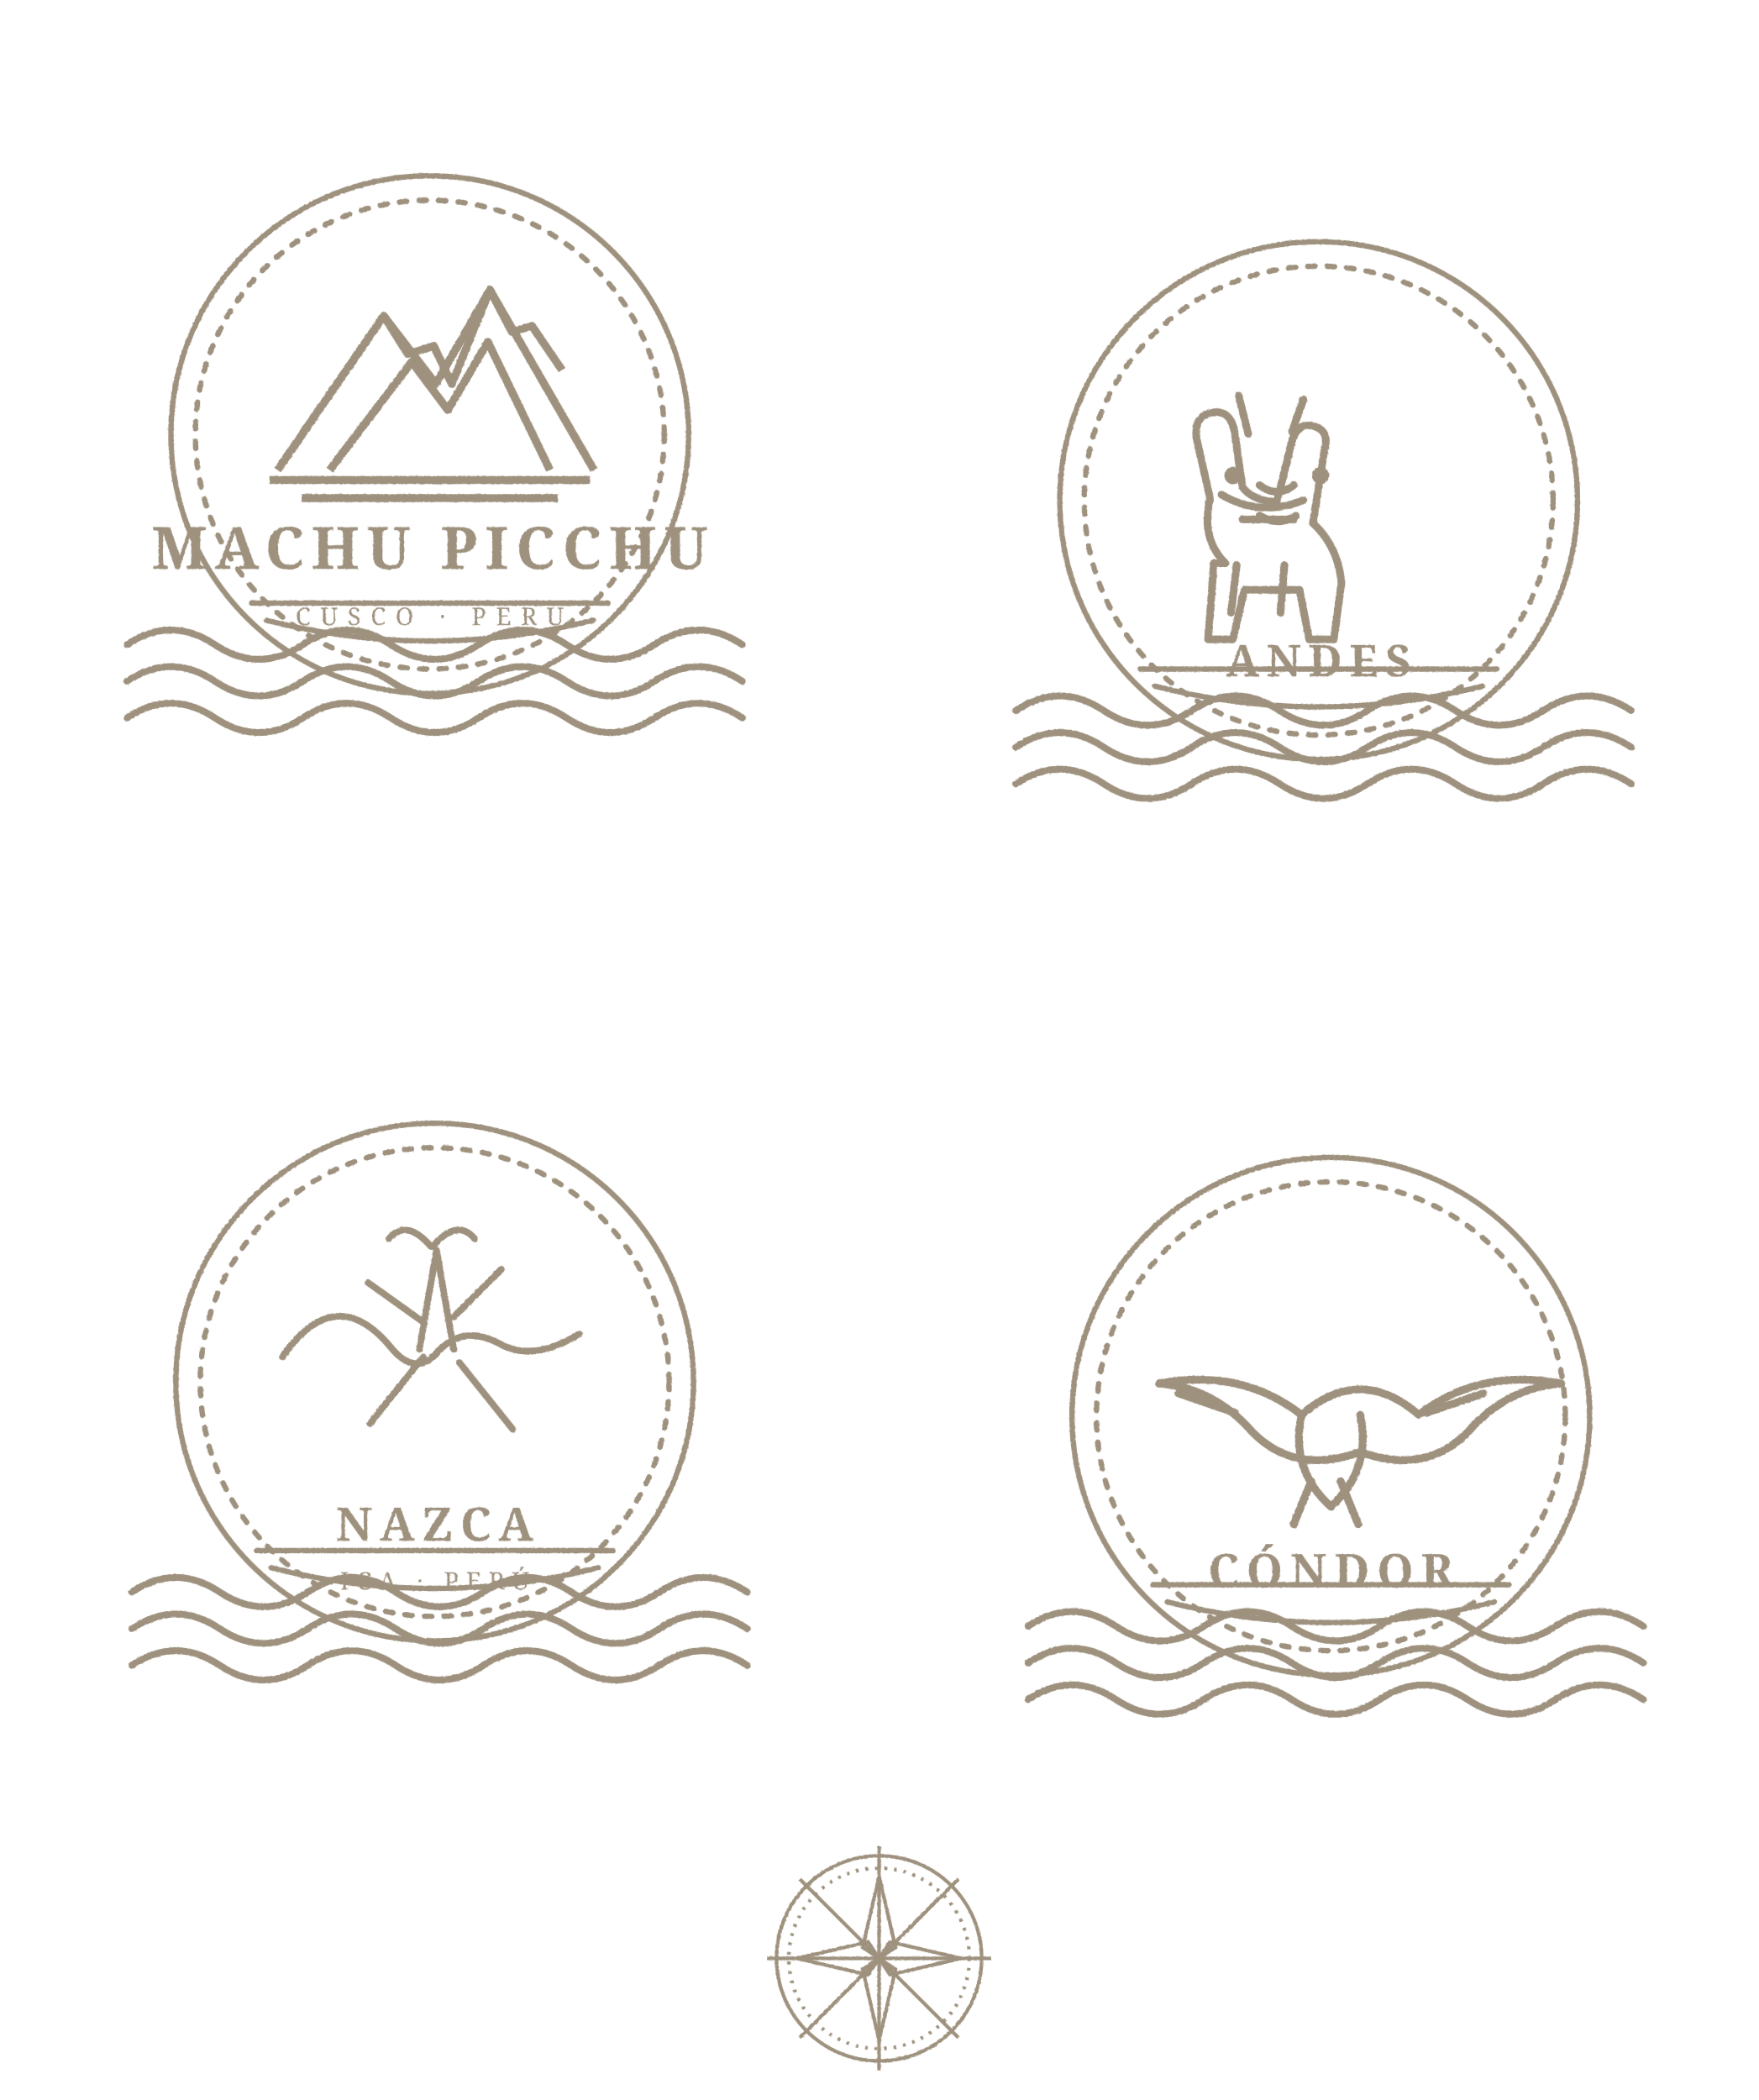
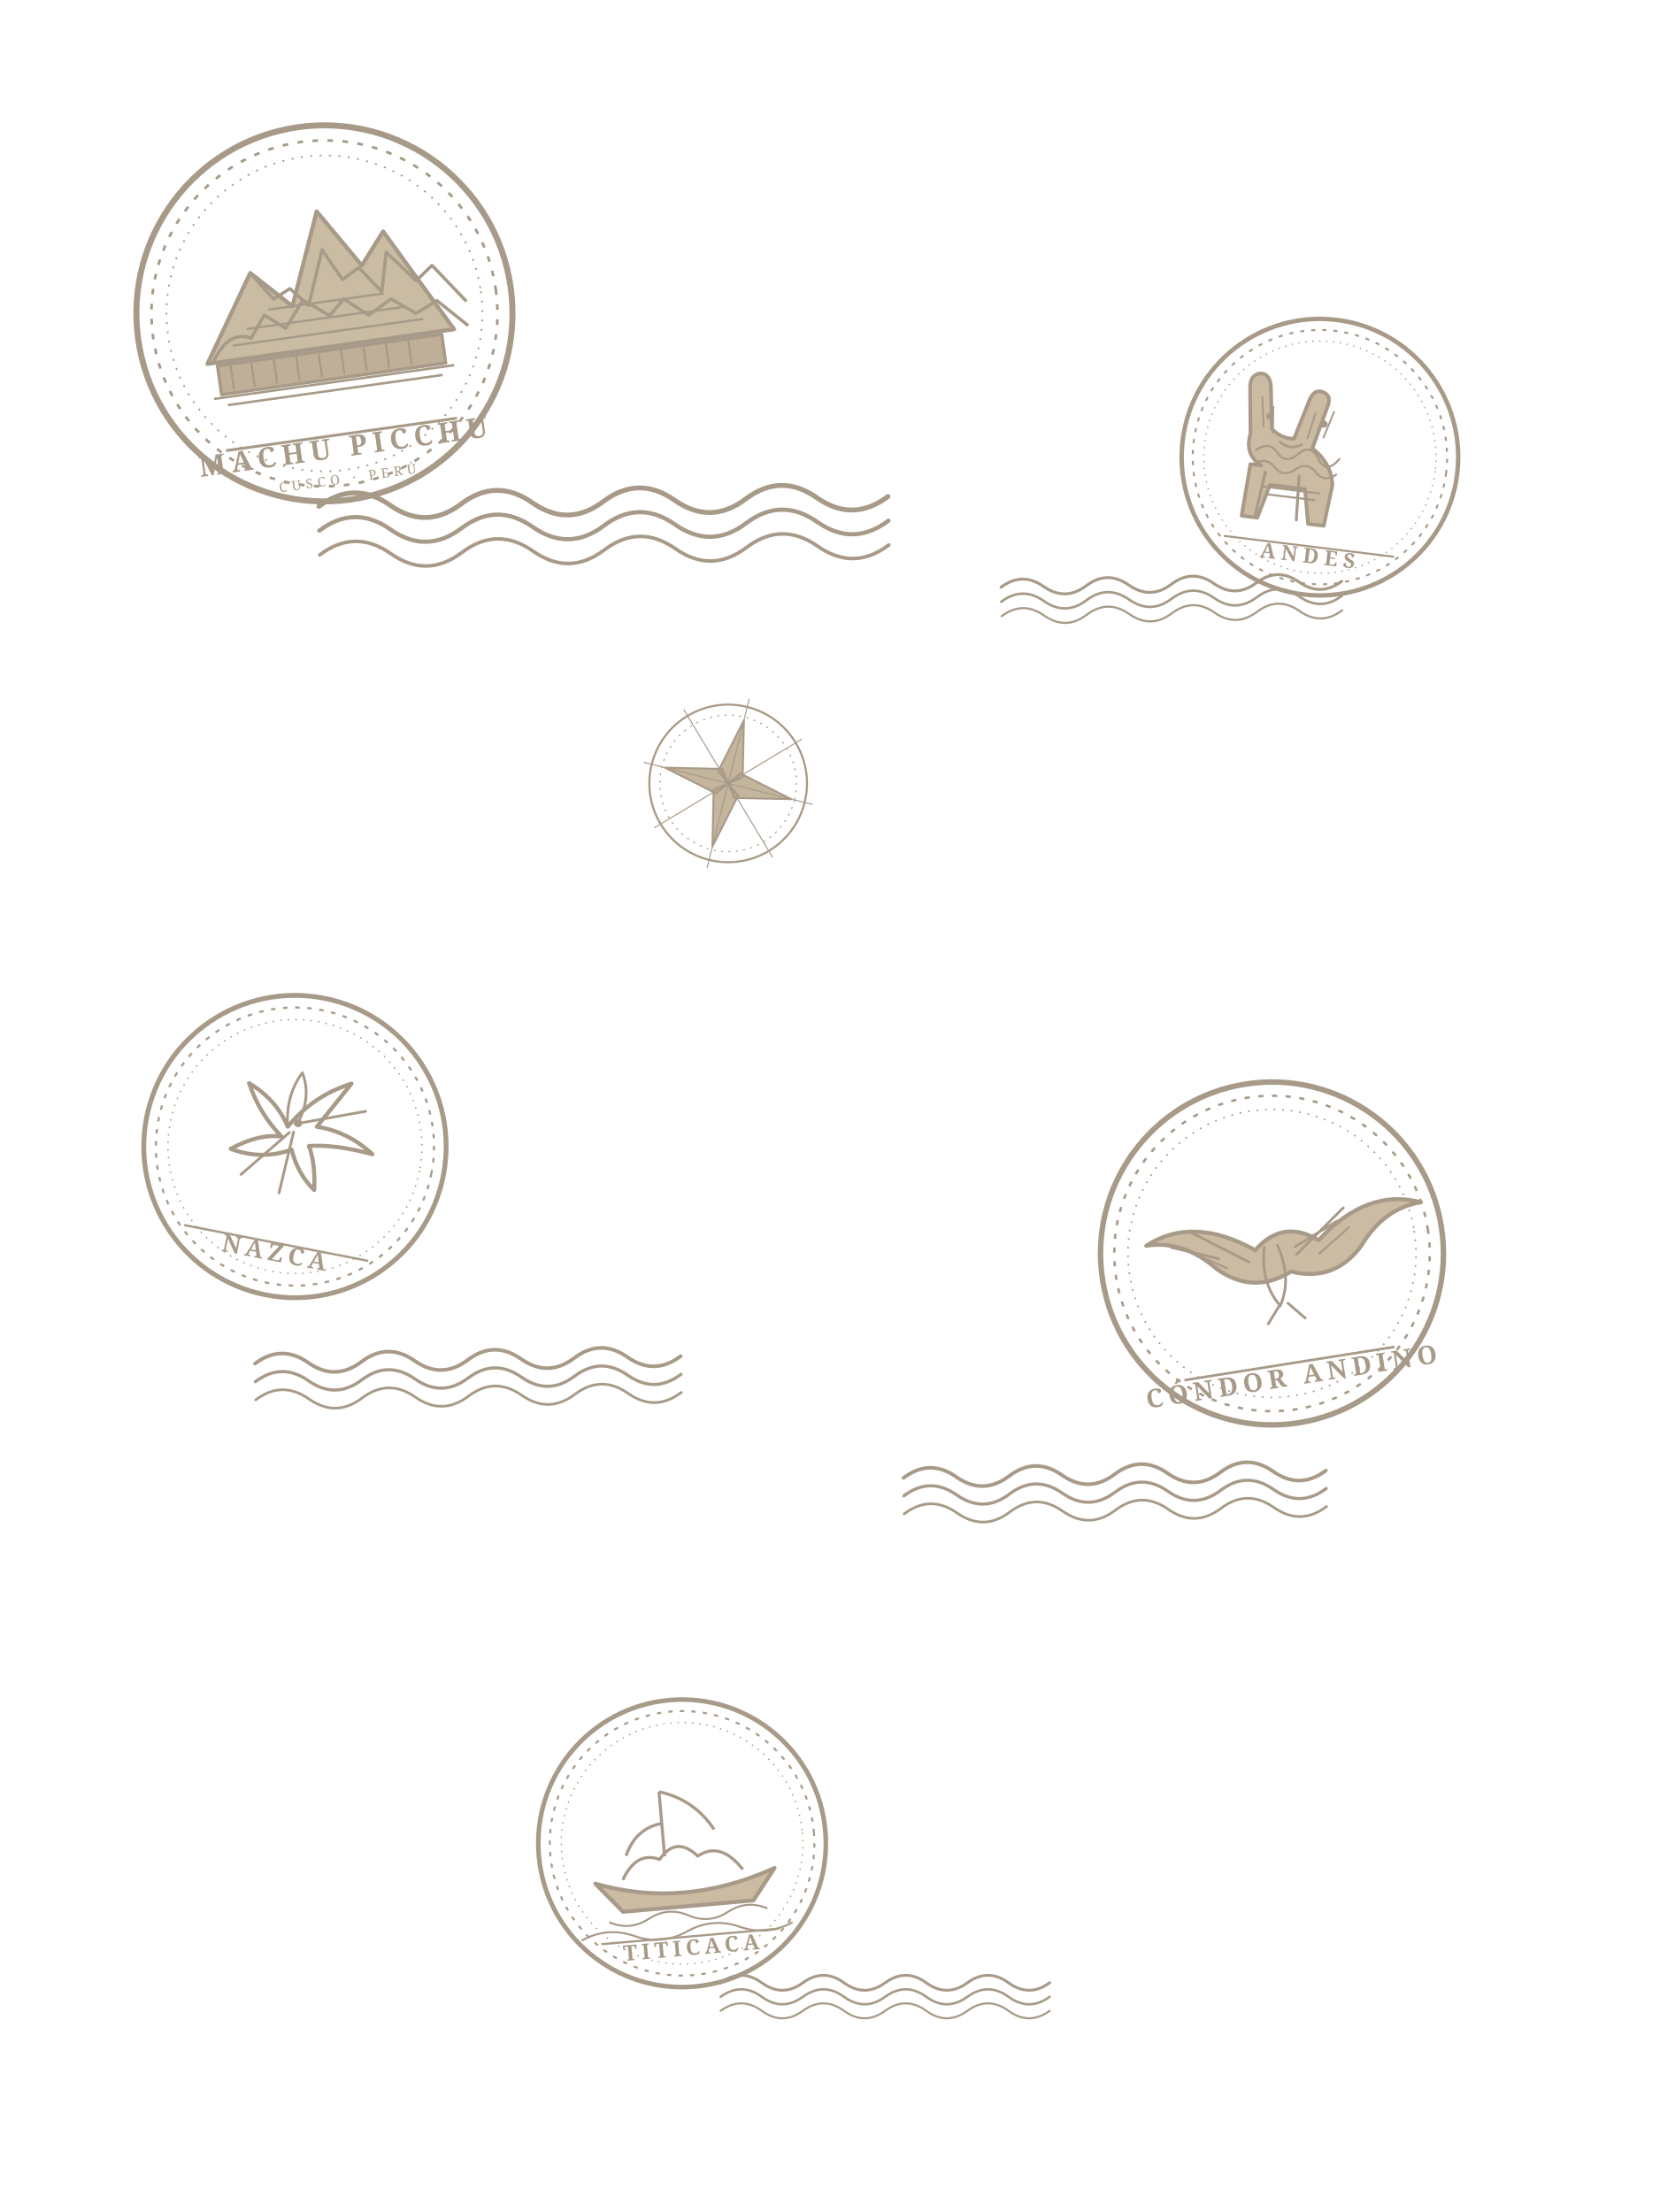
- <svg xmlns="http://www.w3.org/2000/svg" width="720" height="860" viewBox="0 0 720 860">
+ <svg xmlns="http://www.w3.org/2000/svg" width="900" height="1200" viewBox="0 0 900 1200">
  <defs>
-     <filter id="rough">
-       <feTurbulence type="fractalNoise" baseFrequency=".8" numOctaves="2" seed="8" />
-       <feDisplacementMap in="SourceGraphic" scale=".65" />
-     </filter>
-     <g id="postmark" fill="none" stroke="#78664b" stroke-width="2.2" stroke-linecap="round" stroke-linejoin="round">
-       <circle r="106" />
-       <circle r="96" stroke-dasharray="3 5" />
-       <path d="M-73 69h146M-67 76q67 17 134 0" />
-       <path d="M-124 86q18-12 36 0t36 0t36 0t36 0t36 0t36 0t36 0" stroke-width="2.8" />
-       <path d="M-124 101q18-12 36 0t36 0t36 0t36 0t36 0t36 0t36 0" stroke-width="2.8" />
-       <path d="M-124 116q18-12 36 0t36 0t36 0t36 0t36 0t36 0t36 0" stroke-width="2.8" />
+     <g id="cancel" fill="none" stroke="#806b50" stroke-linecap="round">
+       <path stroke-width="3" d="M-148 104q22-16 44 0t44 0 44 0 44 0 44 0 44 0 44 0 44 0" />
+       <path stroke-width="2.6" d="M-148 119q22-16 44 0t44 0 44 0 44 0 44 0 44 0 44 0 44 0" />
+       <path stroke-width="2.2" d="M-148 134q22-16 44 0t44 0 44 0 44 0 44 0 44 0 44 0 44 0" />
    </g>
-     <g id="mountain" fill="none" stroke="#78664b" stroke-width="4" stroke-linejoin="round">
-       <path d="M-76 25-23-52 3-18 30-65 82 25M-50 25-9-29 9-5 29-39 60 25" />
-       <path d="m-23-52 12 19 13-4 9 19 19-47 11 21 10-3 15 22" />
-       <path d="M-80 30h160M-64 39h128" />
+     <g id="frame" fill="none" stroke="#806b50">
+       <circle r="100" stroke-width="3.2" />
+       <circle r="92" stroke-width="1.4" stroke-dasharray="3 5" />
+       <circle r="84" stroke-width=".9" stroke-dasharray="1 4" />
+       <path d="M-62 65h124" stroke-width="1.5" />
    </g>
-     <g id="llama" fill="none" stroke="#78664b" stroke-width="4" stroke-linecap="round" stroke-linejoin="round">
-       <path d="M-49 38q-13-13-8-34l-7-31q-2-12 8-14 10-2 12 11l4 28q5 7 18 8l8-32q3-10 11-8 9 2 6 13l-6 38q13 12 15 31l-4 30h-13l-5-26h-29l-6 26h-13l3-40Z" />
-       <path d="M-51 2q20 12 43 3M-37-30l-5-20m28 19 6-17M-40 15h27M-18 39l-2 25m-23-25-3 25" />
-       <circle cx="-45" cy="-8" r="2.5" fill="#78664b" />
-       <circle cx="1" cy="-8" r="2.5" fill="#78664b" />
-       <path d="M-31-3q9 7 18 0M-31 13q10 6 19 0" />
+     <g id="machu" stroke="#806b50" stroke-linejoin="round">
+       <path d="M-76 36-42-16-19 8 4-48 27-11 43-30 78 36Z" fill="#b29b78" stroke-width="2.5" />
+       <path d="m-42-16 12 18 11-5 10 12 13-33 10 20 11-6 12 17 6-24 16 20 11-8 18 25" fill="none" stroke="#806b50" stroke-width="2" />
+       <path d="M-72 35q12-18 25-11l10-13 12 10 13-16 15 12 10-9 14 12 15-8 14 11 14-6 17 18" fill="none" stroke-width="2" />
+       <path d="M-70 38h140v18H-70z" fill="#a18a68" stroke-width="2" />
+       <path d="M-62 39v15m13-15v15m14-15v15m14-15v15m14-15v15m14-15v15m14-15v15m14-15v15m14-15v15" stroke-width="1.3" />
+       <path d="M-59 27 60 27M-49 18 50 18M-34 8 38 8" fill="none" stroke-width="1.4" />
+       <path d="M-75 58h150M-67 63h134" fill="none" stroke-width="1.5" />
    </g>
-     <g id="nazca" fill="none" stroke="#78664b" stroke-width="3.5" stroke-linecap="round" stroke-linejoin="round">
-       <path d="M-80 6q28-40 57-5 13 16 25 2 13-14 32-4 17 10 42-5" />
-       <path d="M-8 2 1-50l9 52M-7-13l-28-20m45 18 25-25M-6 6l-28 35m47-32 28 35" />
-       <path d="M-2-52q-13-15-22-4m23 4q13-15 22-4" />
+     <g id="llama" stroke="#806b50" stroke-linecap="round" stroke-linejoin="round">
+       <path d="M-47 24q-15-7-12-25l-5-38q-1-10 7-12 8-1 10 10l5 34q8 7 19 6l9-34q3-9 10-7 8 2 5 12L-7 5q17 10 20 28l-3 34H-3l-6-28h-29l-7 28h-13l2-43Z" fill="#b39b77" stroke-width="3" />
+       <path d="M-53 12q10-9 18 0t17-1 17 2 17-2M-54 24q10-8 18 0t17 0 17 0 17 0M-43 41h46M-39 47h39" fill="none" stroke-width="1.7" />
+       <path d="M-49-8l-4-24m12 28-2-21m31 22 4-21m9 19 6-22" fill="none" stroke-width="1.5" />
+       <path d="M-43 29l-4 36m32-36 2 36" fill="none" stroke-width="2.4" />
+       <circle cx="-45" cy="-17" r="2.5" fill="#806b50" />
+       <circle cx="0" cy="-16" r="2.5" fill="#806b50" />
+       <path d="M-34 3q9 6 18 0" fill="none" stroke-width="2" />
    </g>
-     <g id="condor" fill="none" stroke="#78664b" stroke-width="4" stroke-linecap="round" stroke-linejoin="round">
-       <path d="M-88-8q42-8 73 16 15-13 30-13t30 13q31-24 73-16-28 2-48 25-22 22-55 10-33 12-55-10Q-60-6-88-8Z" />
-       <path d="M-15 8q-6 28 15 47 21-19 15-47M-10 42l-9 22m24-22 9 22" />
-       <path d="M-78-3-49 7m127-10L49 7" />
+     <g id="hummingbird" fill="none" stroke="#806b50" stroke-linecap="round" stroke-linejoin="round">
+       <path d="M-8 0q-12-18-34-26 12 21 31 34-17 1-35 16 24 4 44-8 8 17 22 26-3-20-10-31 18-5 47-3-21-13-44-12l19-36Q6-26-8 0Z" stroke-width="3" />
+       <path d="M-8 0q-6-22 3-41 10 16 4 36M-3-3l49-19M-6 4l-29 37M-3 3l-2 46" stroke-width="2" />
+       <circle cx="-1" cy="-4" r="2.5" fill="#806b50" />
    </g>
-     <g id="compass" fill="none" stroke="#78664b" stroke-width="2.6">
-       <circle r="75" />
-       <circle r="66" stroke-dasharray="2 5" />
-       <path d="M0-60 12-8 0 0-12-8ZM0 60-12 8 0 0 12 8ZM-60 0-8-12 0 0-8 12ZM60 0 8 12 0 0 8-12Z" />
-       <path d="M0-82v164M-82 0h164M-58-58 58 58M58-58-58 58" />
+     <g id="condor" fill="none" stroke="#806b50" stroke-linecap="round" stroke-linejoin="round">
+       <path d="M-92-5q38-17 80 16 12-10 24-10t24 10q42-33 80-16-28 0-49 25-24 24-55 11-31 13-55-11Q-64-5-92-5Z" fill="#b39b77" stroke-width="3" />
+       <path d="M-74-1-40 13m-18-23 40 29m70-20L18 13m40-23L18 19M-5 10q-7 26 5 45 12-19 5-45M0 54l-11 13m17-13 11 13" stroke-width="2" />
+       <path d="M-60 5-35 21m95-16L35 21" stroke-width="1.5" />
+     </g>
+     <g id="compass" fill="none" stroke="#806b50" stroke-linejoin="round">
+       <circle r="75" stroke-width="2" />
+       <circle r="65" stroke-width="1" stroke-dasharray="2 5" />
+       <path d="M0-62 12-9 0 0-12-9ZM0 62-12 9 0 0 12 9ZM-62 0-9-12 0 0-9 12ZM62 0 9 12 0 0 9-12Z" fill="#a99270" stroke-width="1.8" />
+       <path d="M0-83v166M-83 0h166M-58-58 58 58M58-58-58 58" stroke-width="1" />
+     </g>
+     <g id="boat" fill="none" stroke="#806b50" stroke-linejoin="round">
+       <path d="M-68 29q65 25 136 0l-18 23h-99Z" fill="#b39b77" stroke-width="3" />
+       <path d="M-47 28q12-21 29-13 14-17 29 0 18-10 33 13M-14 13V-36m0 0q26 8 39 32M-14-12q-20 2-29 22" stroke-width="2.3" />
+       <path d="M-60 59q15 8 30 0t30 0 30 0 30 0" stroke-width="1.5" />
+       <path d="M-82 71q20-9 40 0t40 0 40 0 40 0" stroke-width="1.5" />
    </g>
  </defs>
-   <g opacity=".72" filter="url(#rough)">
-     <g transform="translate(176 178)">
-       <use href="#postmark" />
-       <use href="#mountain" transform="translate(0 -6) scale(.82)" />
-       <text x="0" y="55" text-anchor="middle" fill="#78664b" stroke="none" font-family="Georgia,serif" font-size="24" font-weight="bold" letter-spacing="3">MACHU PICCHU</text>
-       <text x="0" y="78" text-anchor="middle" fill="#78664b" stroke="none" font-family="Georgia,serif" font-size="10" letter-spacing="4">CUSCO · PERÚ</text>
+   <rect width="900" height="1200" fill="none" />
+   <g opacity=".68">
+     <g transform="translate(176 170) rotate(-8) scale(1.02)">
+       <use href="#frame" />
+       <use href="#machu" transform="translate(0 -13) scale(.86)" />
+       <text y="77" text-anchor="middle" font-family="Georgia,serif" font-size="15" font-weight="bold" letter-spacing="3" fill="#806b50">MACHU PICCHU</text>
+       <text y="91" text-anchor="middle" font-family="Georgia,serif" font-size="7" letter-spacing="2.5" fill="#806b50">CUSCO · PERÚ</text>
+       <use href="#cancel" transform="translate(120 28) rotate(7) scale(.86)" />
    </g>
-     <g transform="translate(540 205)">
-       <use href="#postmark" />
-       <use href="#llama" transform="translate(0 -4) scale(.78)" />
-       <text x="0" y="72" text-anchor="middle" fill="#78664b" stroke="none" font-family="Georgia,serif" font-size="18" font-weight="bold" letter-spacing="3">ANDES</text>
+     <g transform="translate(716 248) rotate(7) scale(.75)">
+       <use href="#frame" />
+       <use href="#llama" transform="translate(0 -10) scale(.88)" />
+       <text y="77" text-anchor="middle" font-family="Georgia,serif" font-size="15" font-weight="bold" letter-spacing="4" fill="#806b50">ANDES</text>
+       <use href="#cancel" transform="translate(-125 35) rotate(-8) scale(.7)" />
    </g>
-     <g transform="translate(178 566)">
-       <use href="#postmark" />
-       <use href="#nazca" transform="translate(0 -15) scale(.78)" />
-       <text x="0" y="65" text-anchor="middle" fill="#78664b" stroke="none" font-family="Georgia,serif" font-size="19" font-weight="bold" letter-spacing="3">NAZCA</text>
-       <text x="0" y="85" text-anchor="middle" fill="#78664b" stroke="none" font-family="Georgia,serif" font-size="10" letter-spacing="3">ICA · PERÚ</text>
+     <g transform="translate(160 622) rotate(11) scale(.82)">
+       <use href="#frame" />
+       <use href="#hummingbird" transform="translate(0 -12) scale(.9)" />
+       <text y="77" text-anchor="middle" font-family="Georgia,serif" font-size="16" font-weight="bold" letter-spacing="3" fill="#806b50">NAZCA</text>
+       <use href="#cancel" transform="translate(100 40) rotate(-12) scale(.8)" />
    </g>
-     <g transform="translate(545 580)">
-       <use href="#postmark" />
-       <use href="#condor" transform="translate(0 -7) scale(.8)" />
-       <text x="0" y="70" text-anchor="middle" fill="#78664b" stroke="none" font-family="Georgia,serif" font-size="19" font-weight="bold" letter-spacing="3">CÓNDOR</text>
+     <g transform="translate(690 680) rotate(-9) scale(.93)">
+       <use href="#frame" />
+       <use href="#condor" transform="translate(0 -12) scale(.78)" />
+       <text y="78" text-anchor="middle" font-family="Georgia,serif" font-size="15" font-weight="bold" letter-spacing="3" fill="#806b50">CÓNDOR ANDINO</text>
+       <use href="#cancel" transform="translate(-120 38) rotate(8) scale(.7)" />
    </g>
-     <g transform="translate(360 802) scale(.56)">
+     <g transform="translate(395 425) rotate(14) scale(.57)">
      <use href="#compass" />
+     </g>
+     <g transform="translate(370 1000) rotate(-5) scale(.78)">
+       <use href="#frame" />
+       <use href="#boat" transform="translate(0 -4) scale(.92)" />
+       <text y="78" text-anchor="middle" font-family="Georgia,serif" font-size="15" font-weight="bold" letter-spacing="3" fill="#806b50">TITICACA</text>
+       <use href="#cancel" transform="translate(120 40) rotate(5) scale(.65)" />
    </g>
  </g>
</svg>
